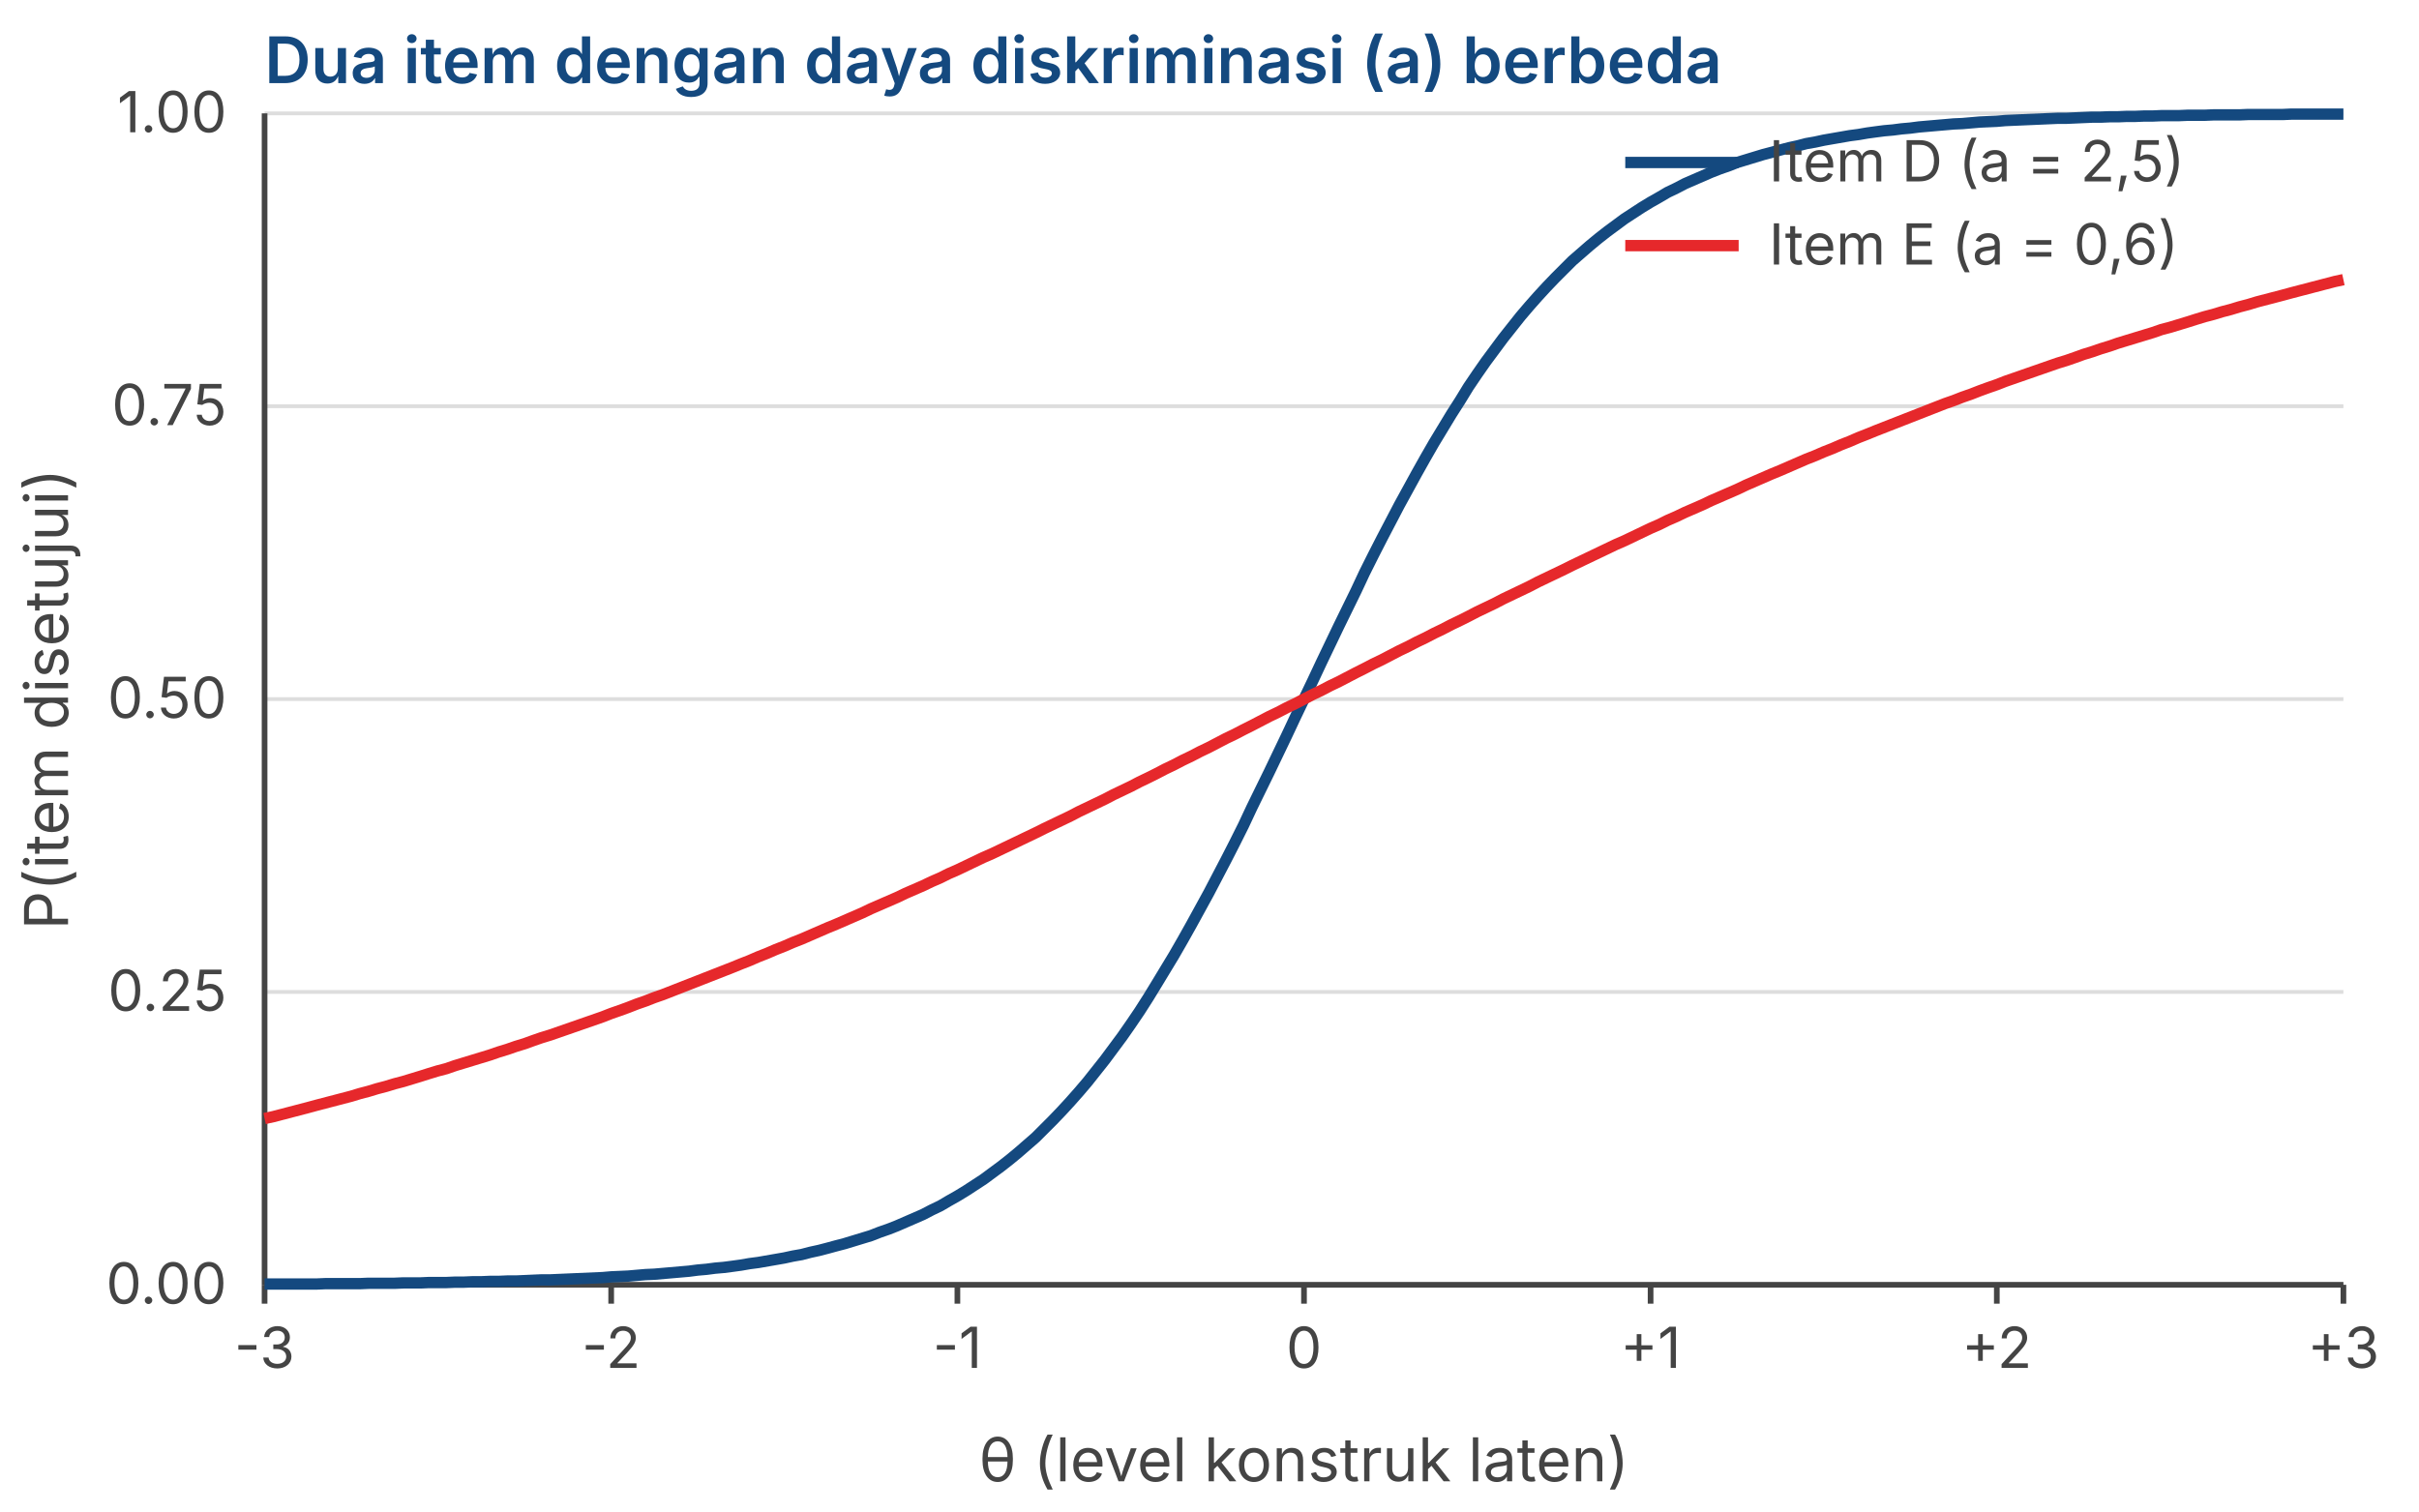
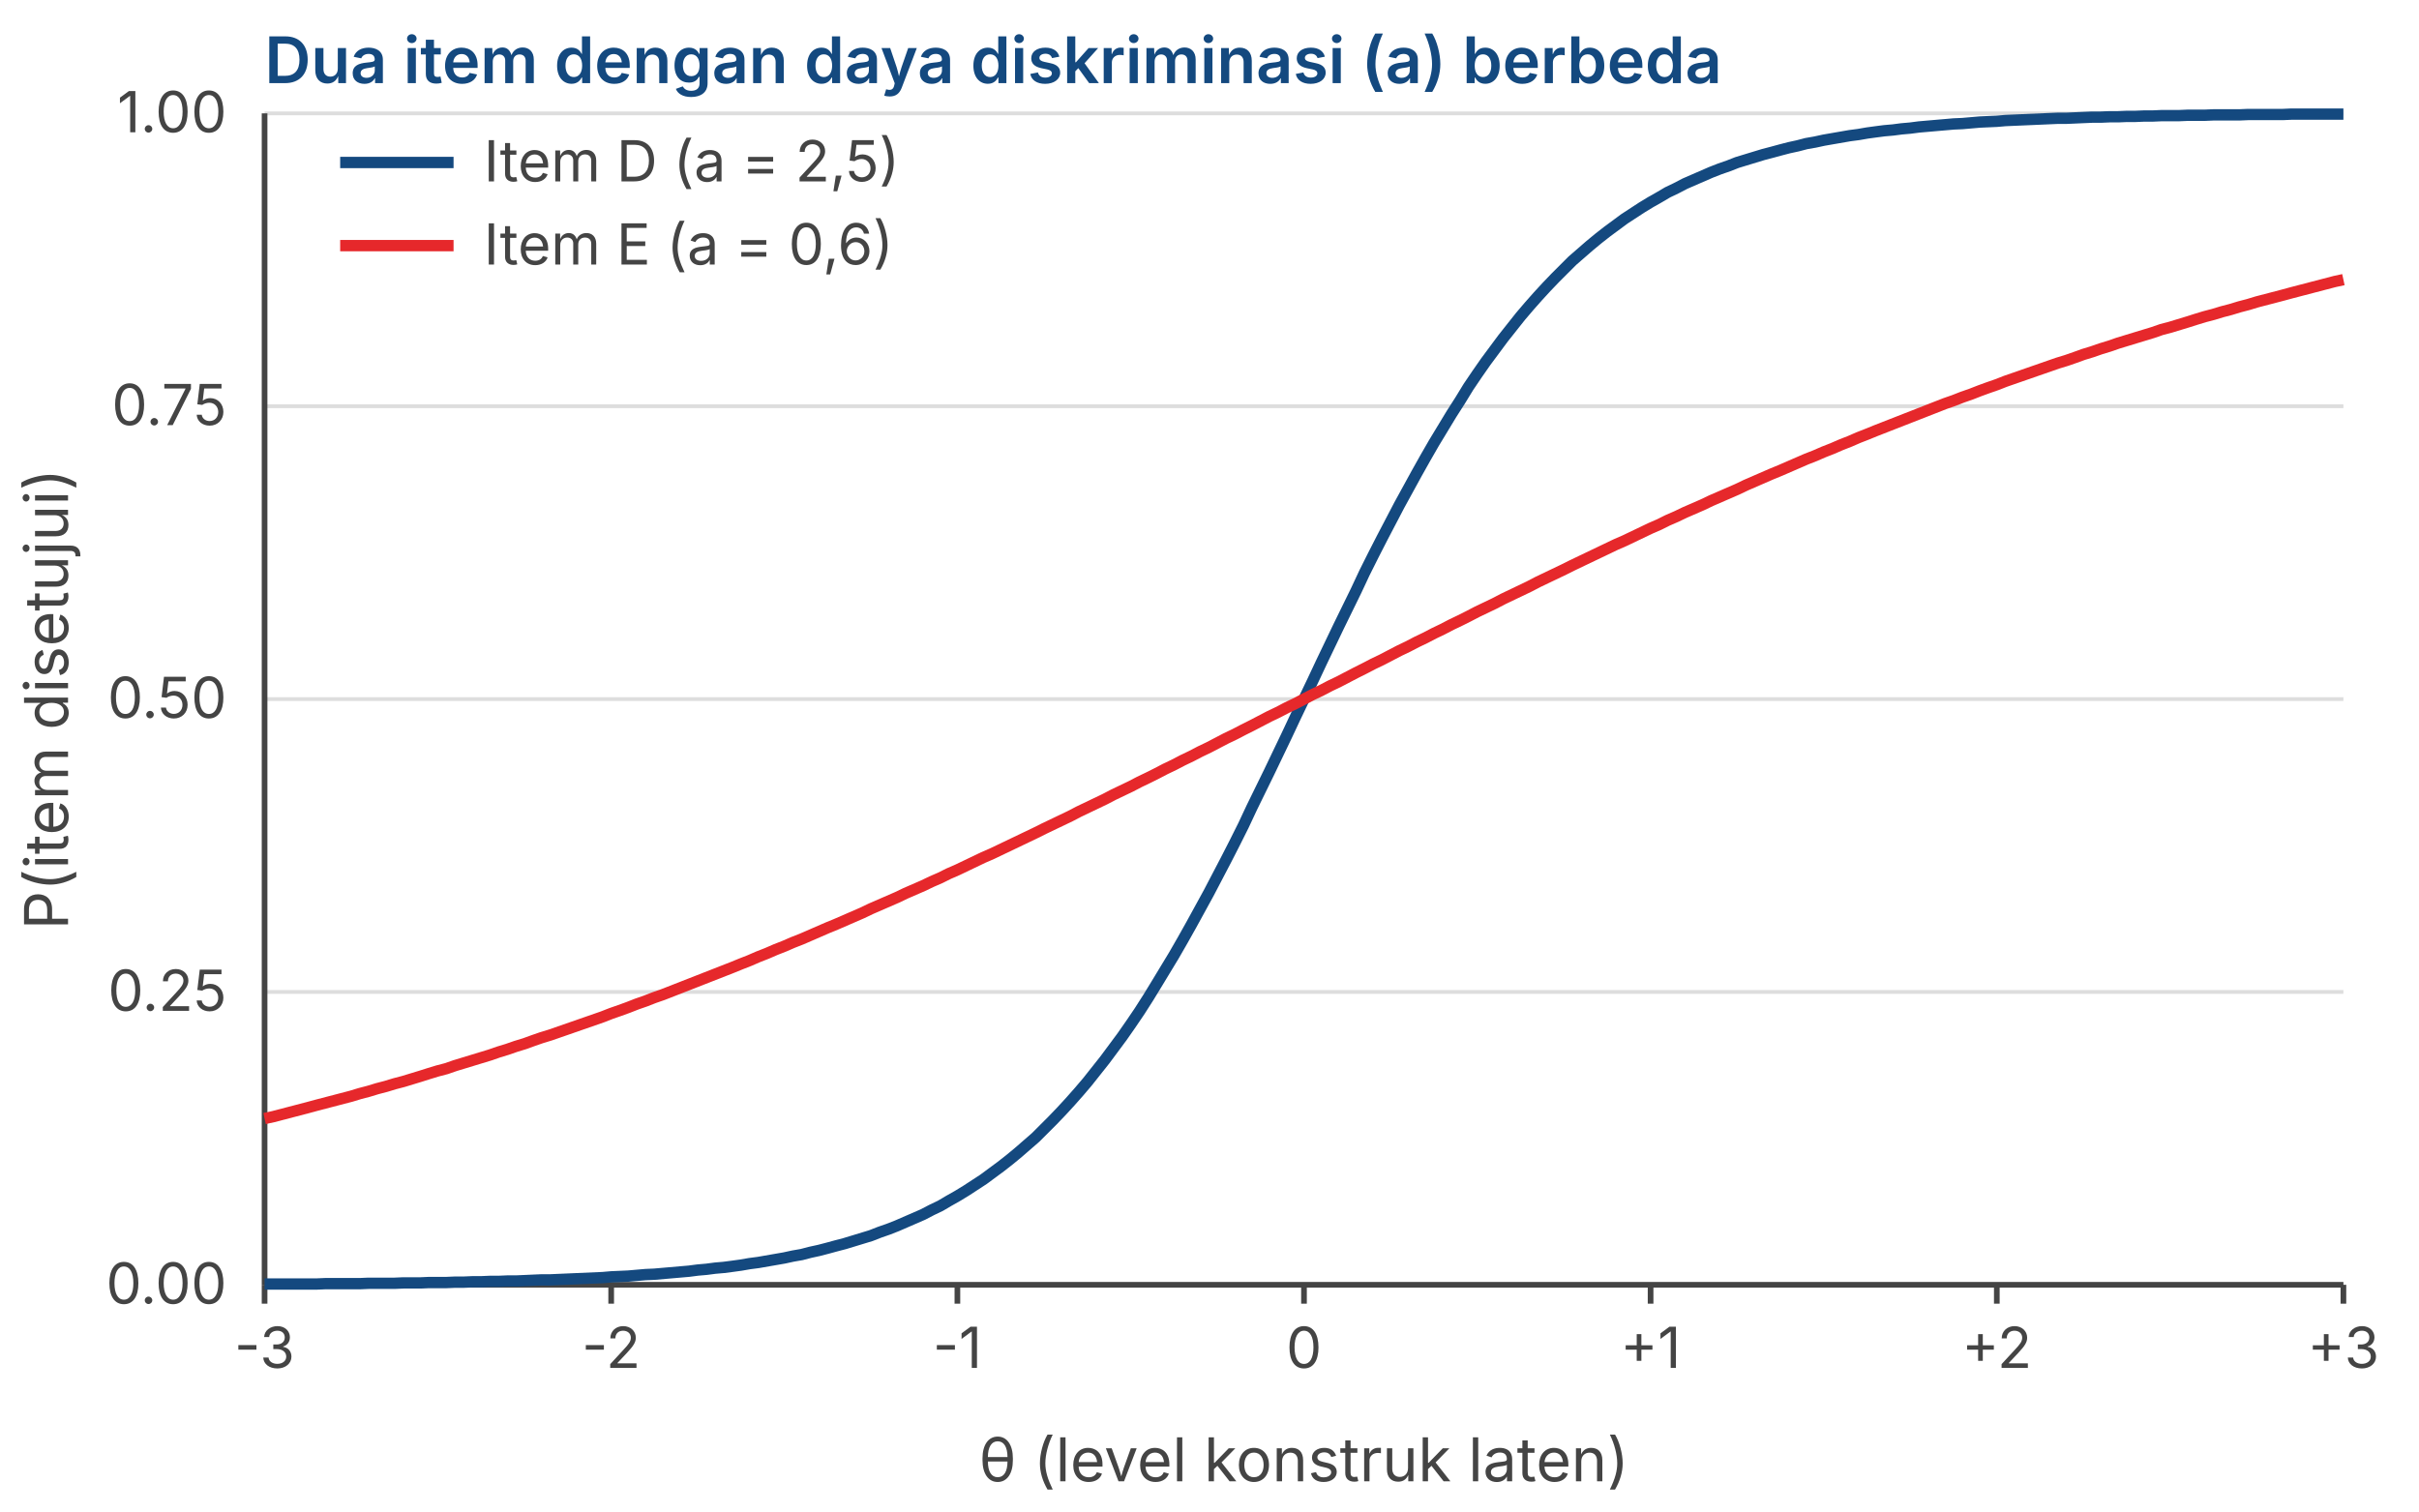
<svg xmlns="http://www.w3.org/2000/svg" width="640" height="400" viewBox="0 0 640 400" font-family="Segoe UI, Inter, Helvetica, sans-serif">
  <line x1="70" y1="340.0" x2="620" y2="340.0" stroke="#DDDDDD" stroke-width="1" />
  <line x1="70" y1="262.5" x2="620" y2="262.5" stroke="#DDDDDD" stroke-width="1" />
  <line x1="70" y1="185.0" x2="620" y2="185.0" stroke="#DDDDDD" stroke-width="1" />
  <line x1="70" y1="107.5" x2="620" y2="107.5" stroke="#DDDDDD" stroke-width="1" />
  <line x1="70" y1="30.0" x2="620" y2="30.0" stroke="#DDDDDD" stroke-width="1" />
  <line x1="70" y1="340" x2="620" y2="340" stroke="#444444" stroke-width="1.5" />
  <line x1="70" y1="30" x2="70" y2="340" stroke="#444444" stroke-width="1.5" />
  <line x1="70.0" y1="340" x2="70.0" y2="345" stroke="#444444" stroke-width="1.5" />
  <text x="70.0" y="362" font-size="15" fill="#444444" text-anchor="middle">-3</text>
  <line x1="161.7" y1="340" x2="161.7" y2="345" stroke="#444444" stroke-width="1.5" />
  <text x="161.7" y="362" font-size="15" fill="#444444" text-anchor="middle">-2</text>
  <line x1="253.3" y1="340" x2="253.3" y2="345" stroke="#444444" stroke-width="1.5" />
  <text x="253.3" y="362" font-size="15" fill="#444444" text-anchor="middle">-1</text>
  <line x1="345.0" y1="340" x2="345.0" y2="345" stroke="#444444" stroke-width="1.5" />
  <text x="345.0" y="362" font-size="15" fill="#444444" text-anchor="middle">0</text>
  <line x1="436.7" y1="340" x2="436.7" y2="345" stroke="#444444" stroke-width="1.5" />
  <text x="436.7" y="362" font-size="15" fill="#444444" text-anchor="middle">+1</text>
  <line x1="528.3" y1="340" x2="528.3" y2="345" stroke="#444444" stroke-width="1.5" />
  <text x="528.3" y="362" font-size="15" fill="#444444" text-anchor="middle">+2</text>
  <line x1="620.0" y1="340" x2="620.0" y2="345" stroke="#444444" stroke-width="1.5" />
  <text x="620.0" y="362" font-size="15" fill="#444444" text-anchor="middle">+3</text>
  <text x="60" y="345.0" font-size="15" fill="#444444" text-anchor="end">0.00</text>
  <text x="60" y="267.5" font-size="15" fill="#444444" text-anchor="end">0.25</text>
  <text x="60" y="190.0" font-size="15" fill="#444444" text-anchor="end">0.50</text>
  <text x="60" y="112.5" font-size="15" fill="#444444" text-anchor="end">0.75</text>
  <text x="60" y="35.0" font-size="15" fill="#444444" text-anchor="end">1.00</text>
  <text x="345" y="392" font-size="16" fill="#444444" text-anchor="middle">θ  (level konstruk laten)</text>
  <text x="18" y="185" font-size="16" fill="#444444" text-anchor="middle" transform="rotate(-90 18 185)">P(item disetujui)</text>
  <text x="70" y="22" font-size="17" font-weight="600" fill="#14497F">Dua item dengan daya diskriminasi (a) berbeda</text>
  <path d="M70.0,339.8 L72.3,339.8 L74.6,339.8 L76.9,339.8 L79.2,339.8 L81.5,339.8 L83.7,339.8 L86.0,339.7 L88.3,339.7 L90.6,339.7 L92.9,339.7 L95.2,339.7 L97.5,339.6 L99.8,339.6 L102.1,339.6 L104.4,339.6 L106.7,339.5 L109.0,339.5 L111.3,339.5 L113.5,339.4 L115.8,339.4 L118.1,339.4 L120.4,339.3 L122.7,339.3 L125.0,339.2 L127.3,339.2 L129.6,339.1 L131.9,339.1 L134.2,339.0 L136.5,339.0 L138.8,338.9 L141.0,338.8 L143.3,338.7 L145.6,338.7 L147.9,338.6 L150.2,338.5 L152.5,338.4 L154.8,338.3 L157.1,338.2 L159.4,338.1 L161.7,337.9 L164.0,337.8 L166.2,337.7 L168.5,337.5 L170.8,337.3 L173.1,337.2 L175.4,337.0 L177.7,336.8 L180.0,336.6 L182.3,336.4 L184.6,336.1 L186.9,335.9 L189.2,335.6 L191.5,335.4 L193.8,335.1 L196.0,334.8 L198.3,334.4 L200.6,334.1 L202.9,333.7 L205.2,333.3 L207.5,332.9 L209.8,332.4 L212.1,332.0 L214.4,331.4 L216.7,330.9 L219.0,330.3 L221.2,329.7 L223.5,329.1 L225.8,328.4 L228.1,327.7 L230.4,327.0 L232.7,326.1 L235.0,325.3 L237.3,324.4 L239.6,323.4 L241.9,322.4 L244.2,321.4 L246.5,320.2 L248.8,319.1 L251.0,317.8 L253.3,316.5 L255.6,315.1 L257.9,313.6 L260.2,312.1 L262.5,310.4 L264.8,308.7 L267.1,306.9 L269.4,305.0 L271.7,303.0 L274.0,301.0 L276.2,298.8 L278.5,296.5 L280.8,294.1 L283.1,291.6 L285.4,289.0 L287.7,286.3 L290.0,283.4 L292.3,280.5 L294.6,277.4 L296.9,274.3 L299.2,271.0 L301.5,267.6 L303.8,264.0 L306.0,260.4 L308.3,256.6 L310.6,252.8 L312.9,248.8 L315.2,244.7 L317.5,240.5 L319.8,236.3 L322.1,231.9 L324.4,227.5 L326.7,223.0 L329.0,218.4 L331.2,213.7 L333.5,209.0 L335.8,204.3 L338.1,199.5 L340.4,194.7 L342.7,189.8 L345.0,185.0 L347.3,180.2 L349.6,175.3 L351.9,170.5 L354.2,165.7 L356.5,161.0 L358.8,156.3 L361.0,151.6 L363.3,147.0 L365.6,142.5 L367.9,138.1 L370.2,133.7 L372.5,129.5 L374.8,125.3 L377.1,121.2 L379.4,117.2 L381.7,113.4 L384.0,109.6 L386.3,106.0 L388.5,102.4 L390.8,99.0 L393.1,95.7 L395.4,92.6 L397.7,89.5 L400.0,86.6 L402.3,83.7 L404.6,81.0 L406.9,78.4 L409.2,75.9 L411.5,73.5 L413.8,71.2 L416.0,69.0 L418.3,67.0 L420.6,65.0 L422.9,63.1 L425.2,61.3 L427.5,59.6 L429.8,57.9 L432.1,56.4 L434.4,54.9 L436.7,53.5 L439.0,52.2 L441.2,50.9 L443.5,49.8 L445.8,48.6 L448.1,47.6 L450.4,46.6 L452.7,45.6 L455.0,44.7 L457.3,43.9 L459.6,43.0 L461.9,42.3 L464.2,41.6 L466.5,40.9 L468.8,40.3 L471.0,39.7 L473.3,39.1 L475.6,38.6 L477.9,38.0 L480.2,37.6 L482.5,37.1 L484.8,36.7 L487.1,36.3 L489.4,35.9 L491.7,35.6 L494.0,35.2 L496.2,34.9 L498.5,34.6 L500.8,34.4 L503.1,34.1 L505.4,33.9 L507.7,33.6 L510.0,33.4 L512.3,33.2 L514.6,33.0 L516.9,32.8 L519.2,32.7 L521.5,32.5 L523.8,32.3 L526.0,32.2 L528.3,32.1 L530.6,31.9 L532.9,31.8 L535.2,31.7 L537.5,31.6 L539.8,31.5 L542.1,31.4 L544.4,31.3 L546.7,31.3 L549.0,31.2 L551.2,31.1 L553.5,31.0 L555.8,31.0 L558.1,30.9 L560.4,30.9 L562.7,30.8 L565.0,30.8 L567.3,30.7 L569.6,30.7 L571.9,30.6 L574.2,30.6 L576.5,30.6 L578.8,30.5 L581.0,30.5 L583.3,30.5 L585.6,30.4 L587.9,30.4 L590.2,30.4 L592.5,30.4 L594.8,30.3 L597.1,30.3 L599.4,30.3 L601.7,30.3 L604.0,30.3 L606.2,30.2 L608.5,30.2 L610.8,30.2 L613.1,30.2 L615.4,30.2 L617.7,30.2 L620.0,30.2" fill="none" stroke="#14497F" stroke-width="3" />
  <path d="M70.0,296.0 L72.3,295.5 L74.6,294.9 L76.9,294.3 L79.2,293.7 L81.5,293.1 L83.7,292.5 L86.0,291.9 L88.3,291.3 L90.6,290.7 L92.9,290.1 L95.2,289.4 L97.5,288.8 L99.8,288.1 L102.1,287.5 L104.4,286.8 L106.7,286.2 L109.0,285.5 L111.3,284.8 L113.5,284.1 L115.8,283.4 L118.1,282.8 L120.4,282.0 L122.7,281.3 L125.0,280.6 L127.3,279.9 L129.6,279.2 L131.9,278.4 L134.2,277.7 L136.5,276.9 L138.8,276.2 L141.0,275.4 L143.3,274.6 L145.6,273.9 L147.9,273.1 L150.2,272.3 L152.5,271.5 L154.8,270.7 L157.1,269.9 L159.4,269.1 L161.7,268.2 L164.0,267.4 L166.2,266.6 L168.5,265.7 L170.8,264.9 L173.1,264.0 L175.4,263.2 L177.7,262.3 L180.0,261.4 L182.3,260.5 L184.6,259.6 L186.9,258.7 L189.2,257.8 L191.5,256.9 L193.8,256.0 L196.0,255.1 L198.3,254.2 L200.6,253.2 L202.9,252.3 L205.2,251.3 L207.5,250.4 L209.8,249.4 L212.1,248.5 L214.4,247.5 L216.7,246.5 L219.0,245.5 L221.2,244.6 L223.5,243.6 L225.8,242.6 L228.1,241.6 L230.4,240.5 L232.7,239.5 L235.0,238.5 L237.3,237.5 L239.6,236.4 L241.9,235.4 L244.2,234.4 L246.5,233.3 L248.8,232.3 L251.0,231.2 L253.3,230.2 L255.6,229.1 L257.9,228.0 L260.2,226.9 L262.5,225.9 L264.8,224.8 L267.1,223.7 L269.4,222.6 L271.7,221.5 L274.0,220.4 L276.2,219.3 L278.5,218.2 L280.8,217.1 L283.1,216.0 L285.4,214.8 L287.7,213.7 L290.0,212.6 L292.3,211.5 L294.6,210.3 L296.9,209.2 L299.2,208.1 L301.5,206.9 L303.8,205.8 L306.0,204.7 L308.3,203.5 L310.6,202.4 L312.9,201.2 L315.2,200.1 L317.5,198.9 L319.8,197.8 L322.1,196.6 L324.4,195.4 L326.7,194.3 L329.0,193.1 L331.2,192.0 L333.5,190.8 L335.8,189.6 L338.1,188.5 L340.4,187.3 L342.7,186.2 L345.0,185.0 L347.3,183.8 L349.6,182.7 L351.9,181.5 L354.2,180.4 L356.5,179.2 L358.8,178.0 L361.0,176.9 L363.3,175.7 L365.6,174.6 L367.9,173.4 L370.2,172.2 L372.5,171.1 L374.8,169.9 L377.1,168.8 L379.4,167.6 L381.7,166.5 L384.0,165.3 L386.3,164.2 L388.5,163.1 L390.8,161.9 L393.1,160.8 L395.4,159.7 L397.7,158.5 L400.0,157.4 L402.3,156.3 L404.6,155.2 L406.9,154.0 L409.2,152.9 L411.5,151.8 L413.8,150.7 L416.0,149.6 L418.3,148.5 L420.6,147.4 L422.9,146.3 L425.2,145.2 L427.5,144.1 L429.8,143.1 L432.1,142.0 L434.4,140.9 L436.7,139.8 L439.0,138.8 L441.2,137.7 L443.5,136.7 L445.8,135.6 L448.1,134.6 L450.4,133.6 L452.7,132.5 L455.0,131.5 L457.3,130.5 L459.6,129.5 L461.9,128.4 L464.2,127.4 L466.5,126.4 L468.8,125.4 L471.0,124.5 L473.3,123.5 L475.6,122.5 L477.9,121.5 L480.2,120.6 L482.5,119.6 L484.8,118.7 L487.1,117.7 L489.4,116.8 L491.7,115.8 L494.0,114.9 L496.2,114.0 L498.5,113.1 L500.8,112.2 L503.1,111.3 L505.4,110.4 L507.7,109.5 L510.0,108.6 L512.3,107.7 L514.6,106.8 L516.9,106.0 L519.2,105.1 L521.5,104.3 L523.8,103.4 L526.0,102.6 L528.3,101.8 L530.6,100.9 L532.9,100.1 L535.2,99.3 L537.5,98.5 L539.8,97.7 L542.1,96.9 L544.4,96.1 L546.7,95.4 L549.0,94.6 L551.2,93.8 L553.5,93.1 L555.8,92.3 L558.1,91.6 L560.4,90.8 L562.7,90.1 L565.0,89.4 L567.3,88.7 L569.6,88.0 L571.9,87.2 L574.2,86.6 L576.5,85.9 L578.8,85.2 L581.0,84.5 L583.3,83.8 L585.6,83.2 L587.9,82.5 L590.2,81.9 L592.5,81.2 L594.8,80.6 L597.1,79.9 L599.4,79.3 L601.7,78.7 L604.0,78.1 L606.2,77.5 L608.5,76.9 L610.8,76.3 L613.1,75.7 L615.4,75.1 L617.7,74.5 L620.0,74.0" fill="none" stroke="#E6282B" stroke-width="3" />
-   <line x1="430" y1="43" x2="460" y2="43" stroke="#14497F" stroke-width="3" />
-   <text x="468" y="48" font-size="15" fill="#444444">Item D  (a = 2,5)</text>
-   <line x1="430" y1="65" x2="460" y2="65" stroke="#E6282B" stroke-width="3" />
-   <text x="468" y="70" font-size="15" fill="#444444">Item E  (a = 0,6)</text>
+   <line x1="90" y1="43" x2="120" y2="43" stroke="#14497F" stroke-width="3" />
+   <text x="128" y="48" font-size="15" fill="#444444">Item D  (a = 2,5)</text>
+   <line x1="90" y1="65" x2="120" y2="65" stroke="#E6282B" stroke-width="3" />
+   <text x="128" y="70" font-size="15" fill="#444444">Item E  (a = 0,6)</text>
</svg>
